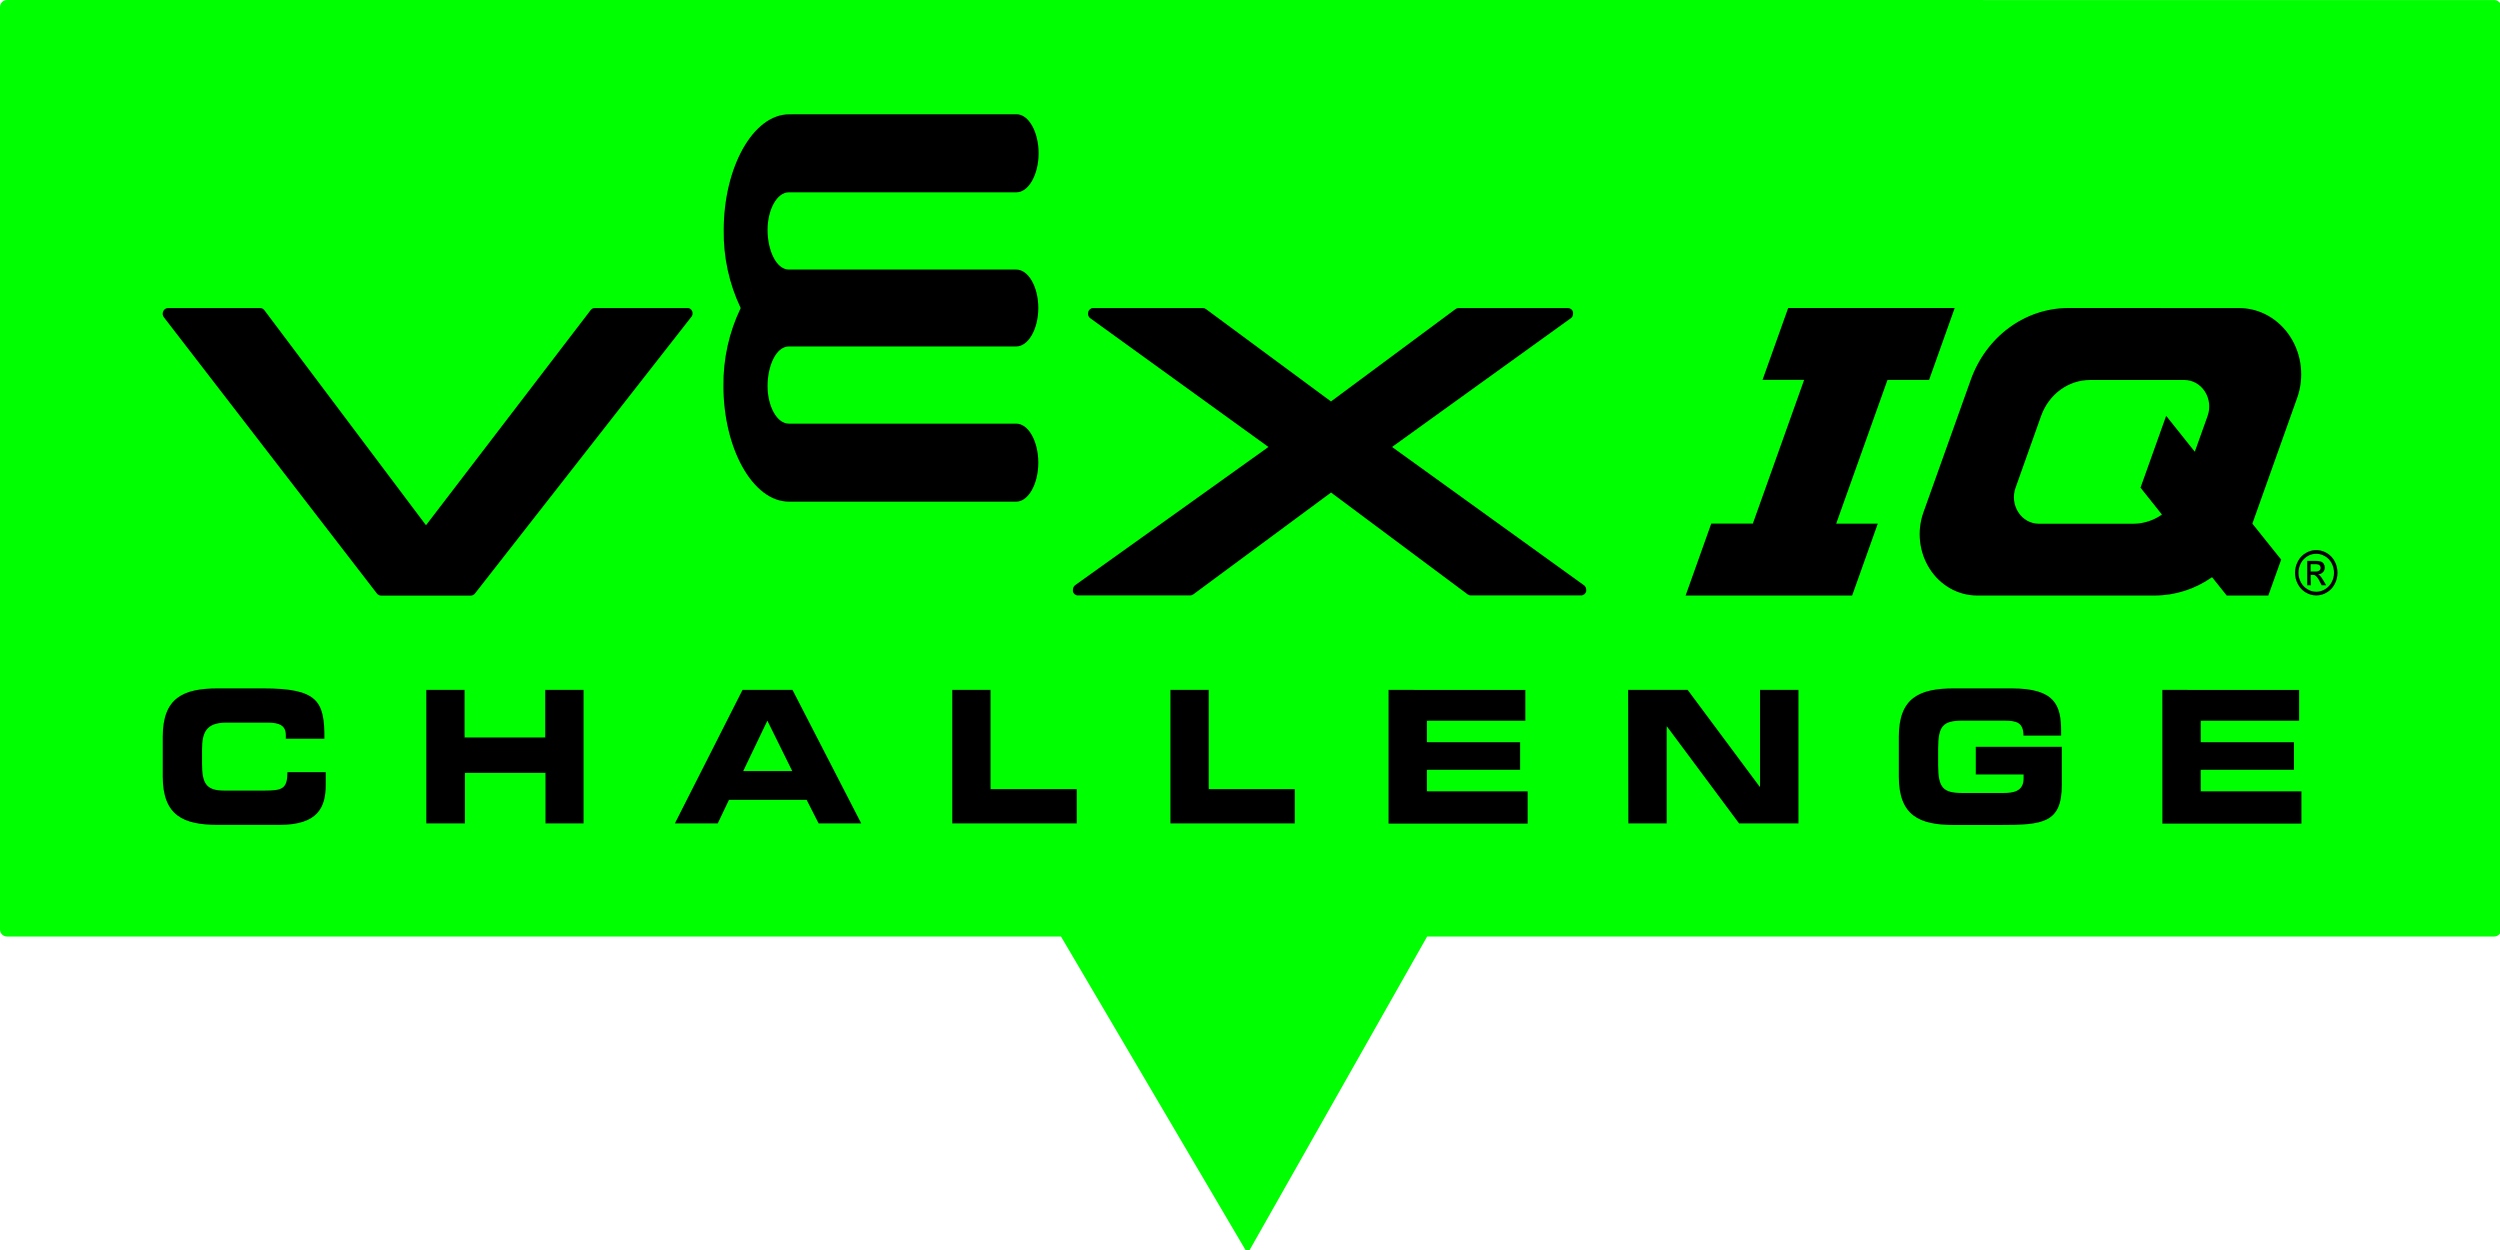
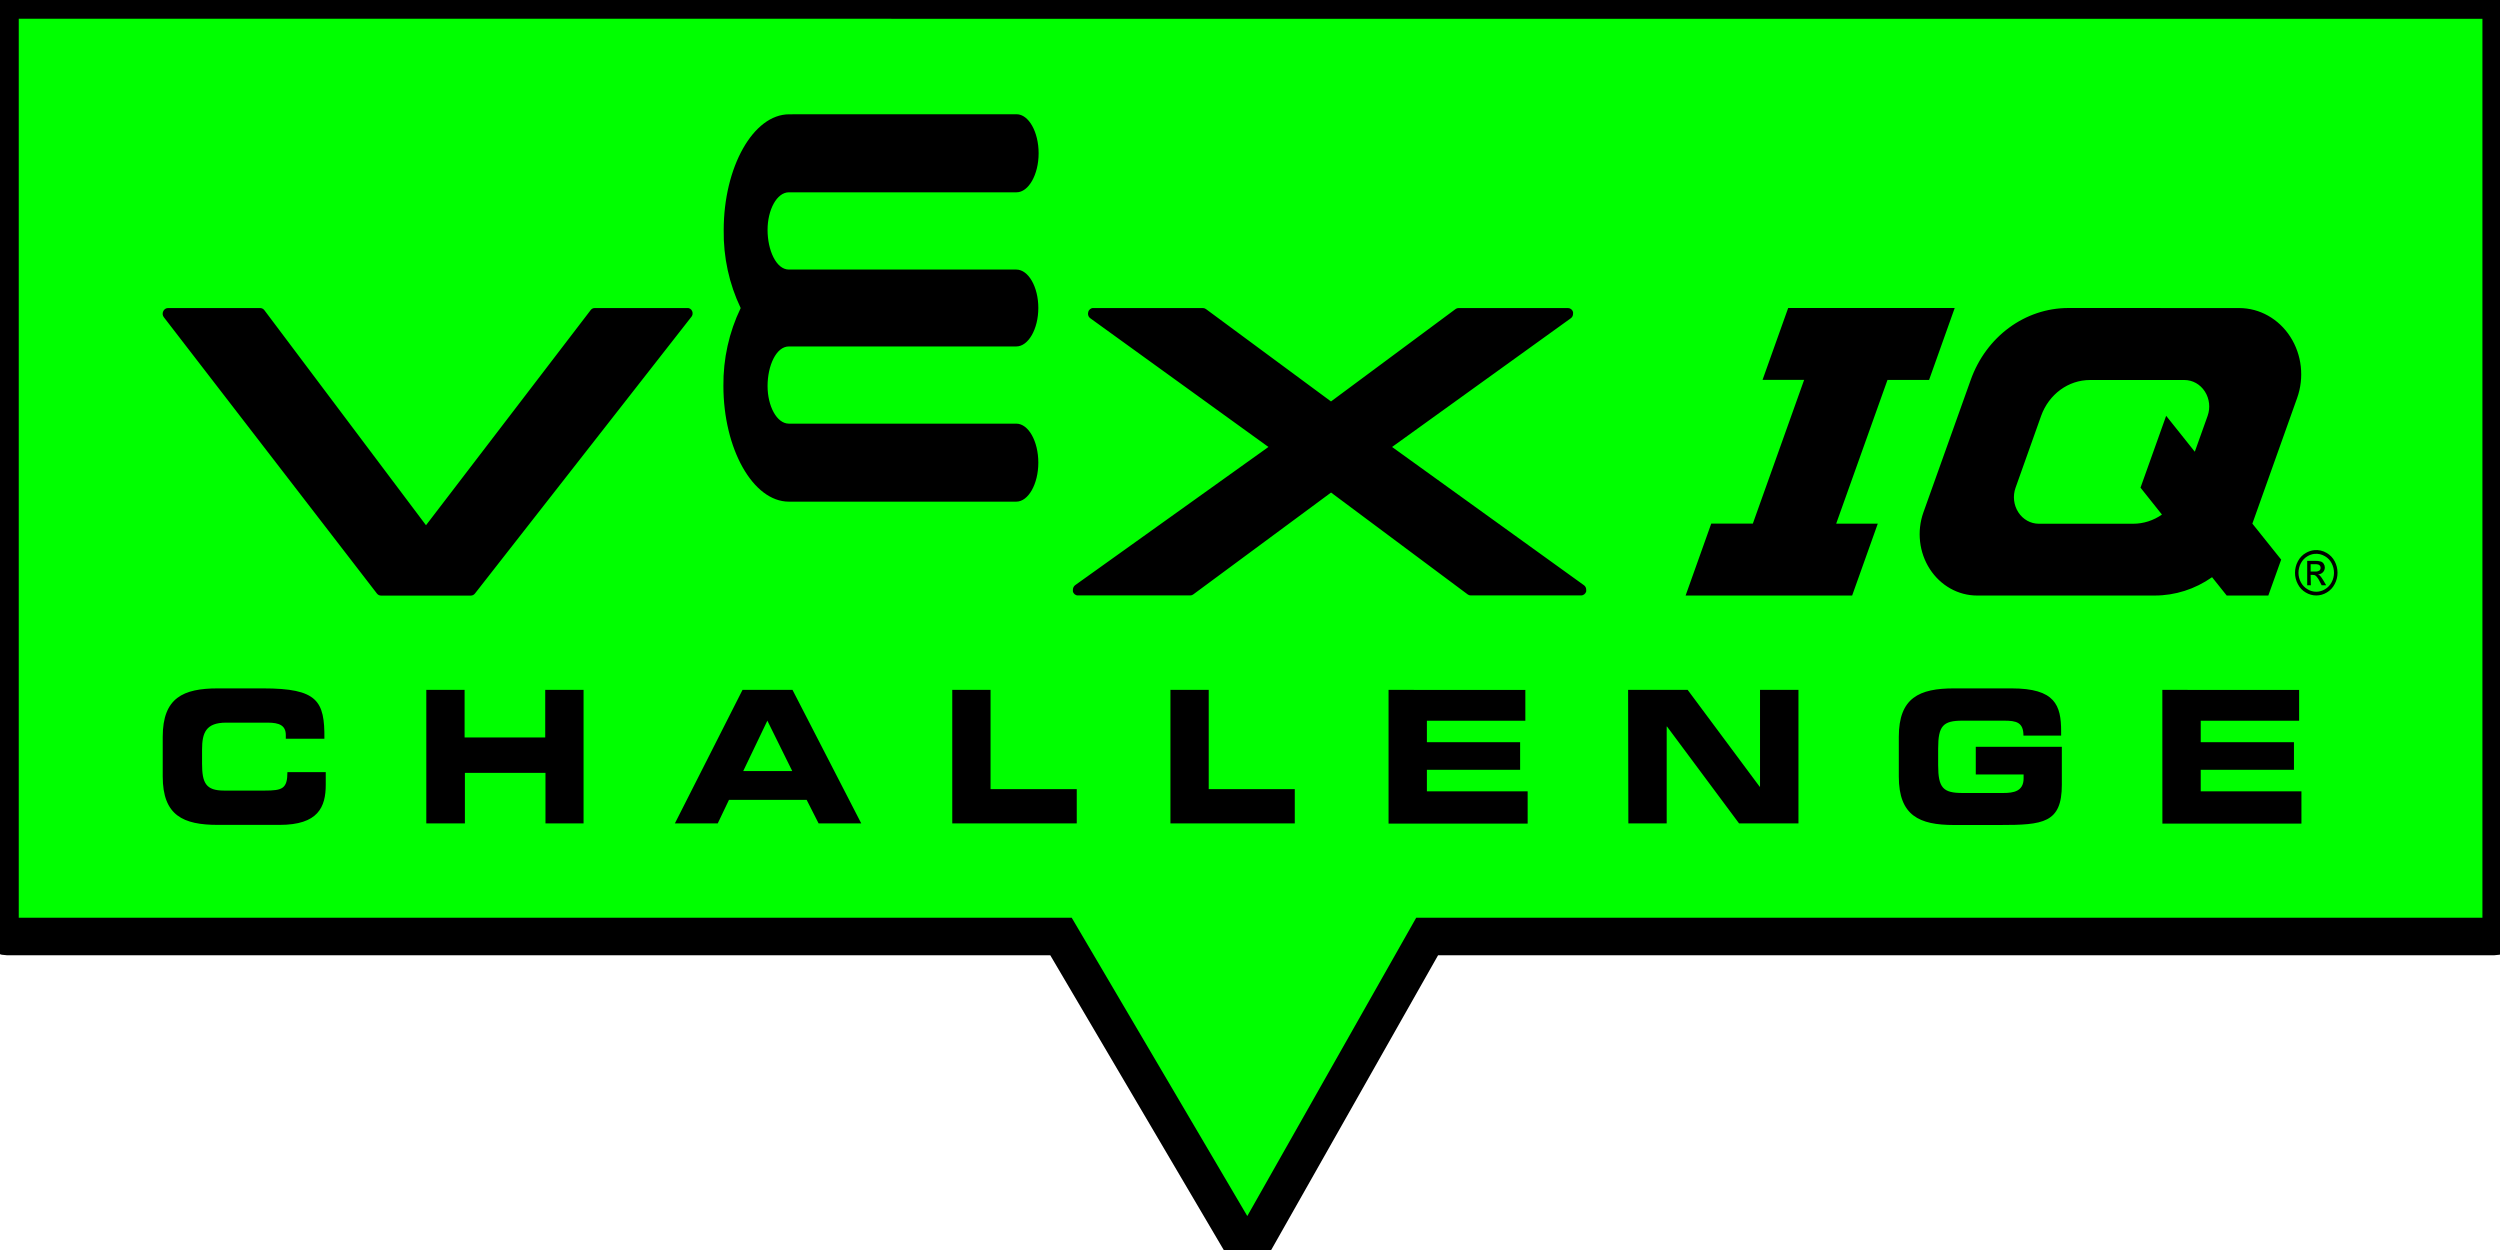
<svg xmlns="http://www.w3.org/2000/svg" width="200" height="100" viewBox="0 0 52.917 26.458" version="1.1" id="svg151">
  <defs id="defs148" />
  <g id="layer1" transform="matrix(1.062094,0,0,1.134817,0.4662538,-18.53302)">
-     <path id="path6830" style="fill:#00ff00;stroke-width:0.265" d="M 0.147,1.066 C 0.066,1.066 0,1.132 0,1.214 v 19.527 c 0,0.082 0.066,0.148 0.147,0.148 H 22.458 l 0.671,1.14 3.279,5.571 3.185,-5.625 0.615,-1.086 H 52.795 c 0.082,0 0.147,-0.066 0.147,-0.148 V 1.214 c 0,-0.082 -0.066,-0.147 -0.147,-0.147 z" transform="matrix(0.9415366,0,0,0.8811991,-0.438995,15.39161)" />
+     <path id="path6830" style="fill:#00ff00;stroke-width:0.794;stroke:#000000;stroke-opacity:1;stroke-dasharray:none" d="M 0.147,1.066 C 0.066,1.066 0,1.132 0,1.214 v 19.527 c 0,0.082 0.066,0.148 0.147,0.148 H 22.458 l 0.671,1.14 3.279,5.571 3.185,-5.625 0.615,-1.086 H 52.795 c 0.082,0 0.147,-0.066 0.147,-0.148 V 1.214 c 0,-0.082 -0.066,-0.147 -0.147,-0.147 z" transform="matrix(0.9415366,0,0,0.8811991,-0.438995,15.39161)" />
    <path id="polygon24" style="display:inline;fill:#000000;stroke-width:0.1" class="cls-1" d="m 15.289,18.463 c -0.717,0 -1.305,0.986 -1.305,2.159 a 3.09,3.088 0 0 0 0.338,1.454 v 0.002 a 3.093,3.091 0 0 0 -0.344,1.451 c 0,1.174 0.59,2.159 1.305,2.159 h 4.532 c 0.239,0 0.439,-0.328 0.439,-0.728 0,-0.399 -0.198,-0.727 -0.439,-0.727 h -4.532 c -0.241,0 -0.425,-0.327 -0.425,-0.702 0,-0.375 0.17,-0.738 0.425,-0.738 h 4.532 c 0.239,0 0.439,-0.324 0.439,-0.718 0,-0.393 -0.198,-0.716 -0.439,-0.716 h -4.532 c -0.255,0 -0.425,-0.365 -0.425,-0.739 0,-0.374 0.184,-0.702 0.425,-0.702 h 4.537 c 0.239,0 0.44,-0.33 0.44,-0.728 0,-0.398 -0.198,-0.728 -0.44,-0.728 z M 35.198,22.076 34.687,23.417 h 0.829 l -1.022,2.68 H 33.665 L 33.154,27.439 h 3.319 l 0.511,-1.341 h -0.829 l 1.022,-2.68 h 0.829 l 0.511,-1.342 z m 5.585,0 a 2.083,2.081 0 0 0 -1.947,1.342 l -0.943,2.471 a 1.144,1.144 0 0 0 1.069,1.55 h 3.54 a 2.077,2.075 0 0 0 1.144,-0.342 l 0.292,0.342 h 0.829 l 0.256,-0.67 -0.574,-0.671 0.892,-2.343 a 1.237,1.236 0 0 0 -1.153,-1.678 z m -37.874,0.001 a 0.105,0.105 0 0 0 -0.095,0.06 0.1,0.1 0 0 0 0.014,0.113 l 4.245,5.152 a 0.106,0.106 0 0 0 0.082,0.038 h 1.79 a 0.106,0.106 0 0 0 0.081,-0.038 l 4.306,-5.152 a 0.1,0.1 0 0 0 -0.081,-0.173 h -1.839 a 0.1,0.1 0 0 0 -0.08,0.039 L 8.051,26.128 4.829,22.116 a 0.107,0.107 0 0 0 -0.083,-0.039 z m 18.441,0 a 0.1,0.1 0 0 0 -0.101,0.074 0.112,0.112 0 0 0 -0.005,0.031 0.1,0.1 0 0 0 0.047,0.086 l 3.549,2.4 -3.851,2.577 a 0.106,0.106 0 0 0 -0.046,0.087 0.1,0.1 0 0 0 0,0.03 0.1,0.1 0 0 0 0.101,0.075 h 2.239 a 0.1,0.1 0 0 0 0.059,-0.019 l 2.746,-1.9 2.723,1.9 a 0.1,0.1 0 0 0 0.06,0.019 h 2.201 a 0.106,0.106 0 0 0 0.101,-0.074 0.11,0.11 0 0 0 0,-0.031 0.1,0.1 0 0 0 -0.046,-0.086 l -3.823,-2.578 3.561,-2.4 a 0.1,0.1 0 0 0 0.046,-0.086 0.166,0.166 0 0 0 0,-0.031 0.105,0.105 0 0 0 -0.101,-0.074 h -2.182 a 0.1,0.1 0 0 0 -0.059,0.019 L 26.087,23.819 23.595,22.096 a 0.109,0.109 0 0 0 -0.06,-0.019 z m 19.863,1.342 h 1.882 a 0.494,0.494 0 0 1 0.462,0.67 l -0.255,0.668 -0.571,-0.67 -0.511,1.34 0.427,0.502 a 1.044,1.043 0 0 1 -0.572,0.171 h -1.884 A 0.495,0.495 0 0 1 39.729,25.43 l 0.51,-1.342 a 1.043,1.042 0 0 1 0.974,-0.669 z m 4.467,3.174 a 0.428,0.427 0 0 0 -0.165,0.052 0.391,0.39 0 0 0 -0.159,0.156 0.433,0.432 0 0 0 -0.057,0.214 0.42,0.419 0 0 0 0.056,0.21 0.388,0.388 0 0 0 0.157,0.157 0.424,0.423 0 0 0 0.421,0 0.388,0.388 0 0 0 0.157,-0.157 0.42,0.419 0 0 0 0.056,-0.21 0.432,0.431 0 0 0 -0.056,-0.214 0.402,0.401 0 0 0 -0.159,-0.156 0.428,0.427 0 0 0 -0.252,-0.052 z m 0.006,0.069 a 0.356,0.356 0 0 1 0.21,0.044 0.327,0.327 0 0 1 0.133,0.131 0.365,0.365 0 0 1 0.047,0.178 0.355,0.355 0 0 1 -0.046,0.174 0.338,0.338 0 0 1 -0.132,0.132 0.35,0.35 0 0 1 -0.352,0 0.338,0.338 0 0 1 -0.132,-0.132 0.355,0.355 0 0 1 -0.046,-0.174 0.365,0.365 0 0 1 0.047,-0.178 0.334,0.334 0 0 1 0.133,-0.131 0.356,0.356 0 0 1 0.137,-0.044 z m -0.144,0.13 v 0.456 h 0.073 l -0.005,-0.194 h 0.043 a 0.09,0.09 0 0 1 0.059,0.016 0.356,0.356 0 0 1 0.078,0.105 l 0.04,0.072 h 0.09 l -0.056,-0.089 a 0.52,0.52 0 0 0 -0.068,-0.09 0.123,0.123 0 0 0 -0.039,-0.024 0.141,0.14 0 0 0 0.101,-0.042 0.122,0.122 0 0 0 0.035,-0.087 0.117,0.117 0 0 0 -0.021,-0.066 0.108,0.108 0 0 0 -0.057,-0.044 0.402,0.401 0 0 0 -0.117,-0.013 z m 0.068,0.062 h 0.084 a 0.231,0.231 0 0 1 0.073,0.008 0.062,0.062 0 0 1 0.031,0.024 0.055,0.055 0 0 1 0.011,0.036 0.06,0.06 0 0 1 -0.023,0.05 0.14,0.139 0 0 1 -0.087,0.019 h -0.089 z M 3.902,29.171 c -0.689,0 -1.098,0.174 -1.098,0.903 v 0.74 c 0,0.73 0.41,0.903 1.098,0.903 h 1.231 c 0.768,0 0.92,-0.33 0.92,-0.75 V 30.733 H 5.289 c 0,0.31 -0.103,0.344 -0.448,0.344 H 4.025 c -0.361,0 -0.437,-0.141 -0.437,-0.502 v -0.264 c 0,-0.312 0.077,-0.501 0.478,-0.501 H 4.899 c 0.227,0 0.358,0.052 0.358,0.231 v 0.069 h 0.769 c 0.007,-0.705 -0.135,-0.939 -1.222,-0.939 z m 34.599,0 c -0.689,0 -1.098,0.174 -1.098,0.903 v 0.742 c 0,0.73 0.41,0.903 1.098,0.903 h 0.918 c 0.86,0 1.233,-0.035 1.233,-0.75 v -0.708 h -1.715 v 0.515 h 0.953 v 0.074 c 0,0.241 -0.201,0.272 -0.402,0.272 h -0.816 c -0.384,0 -0.485,-0.092 -0.485,-0.519 v -0.31 c 0,-0.426 0.099,-0.52 0.485,-0.52 h 0.829 c 0.245,0 0.386,0.031 0.386,0.279 h 0.751 v -0.079 c 0,-0.49 -0.12,-0.802 -0.988,-0.802 z m -30.444,0.028 v 2.49 h 0.769 v -0.942 h 1.606 v 0.942 h 0.759 v -2.49 h -0.764 v 0.888 H 8.82 v -0.888 z m 6.302,0 -1.348,2.49 h 0.854 l 0.224,-0.439 h 1.548 l 0.238,0.439 h 0.85 l -1.37,-2.49 z m 4.18,0 v 2.49 h 2.481 v -0.639 h -1.718 v -1.851 z m 4.348,0 v 2.49 h 2.478 v -0.639 h -1.715 v -1.851 z m 4.347,0 v 2.494 h 2.772 v -0.602 h -2.008 v -0.401 h 1.858 v -0.515 h -1.858 v -0.401 h 1.962 v -0.574 z m 4.774,0 0.005,2.49 h 0.764 v -1.806 h 0.007 l 1.435,1.806 h 1.184 V 29.199 h -0.766 v 1.806 h -0.007 L 33.195,29.199 Z m 10.647,0 0.001,2.494 h 2.771 v -0.602 h -2.007 v -0.401 h 1.858 v -0.515 h -1.858 v -0.401 h 1.961 v -0.574 z m -27.801,0.574 0.496,0.94 H 14.373 Z" />
  </g>
</svg>
